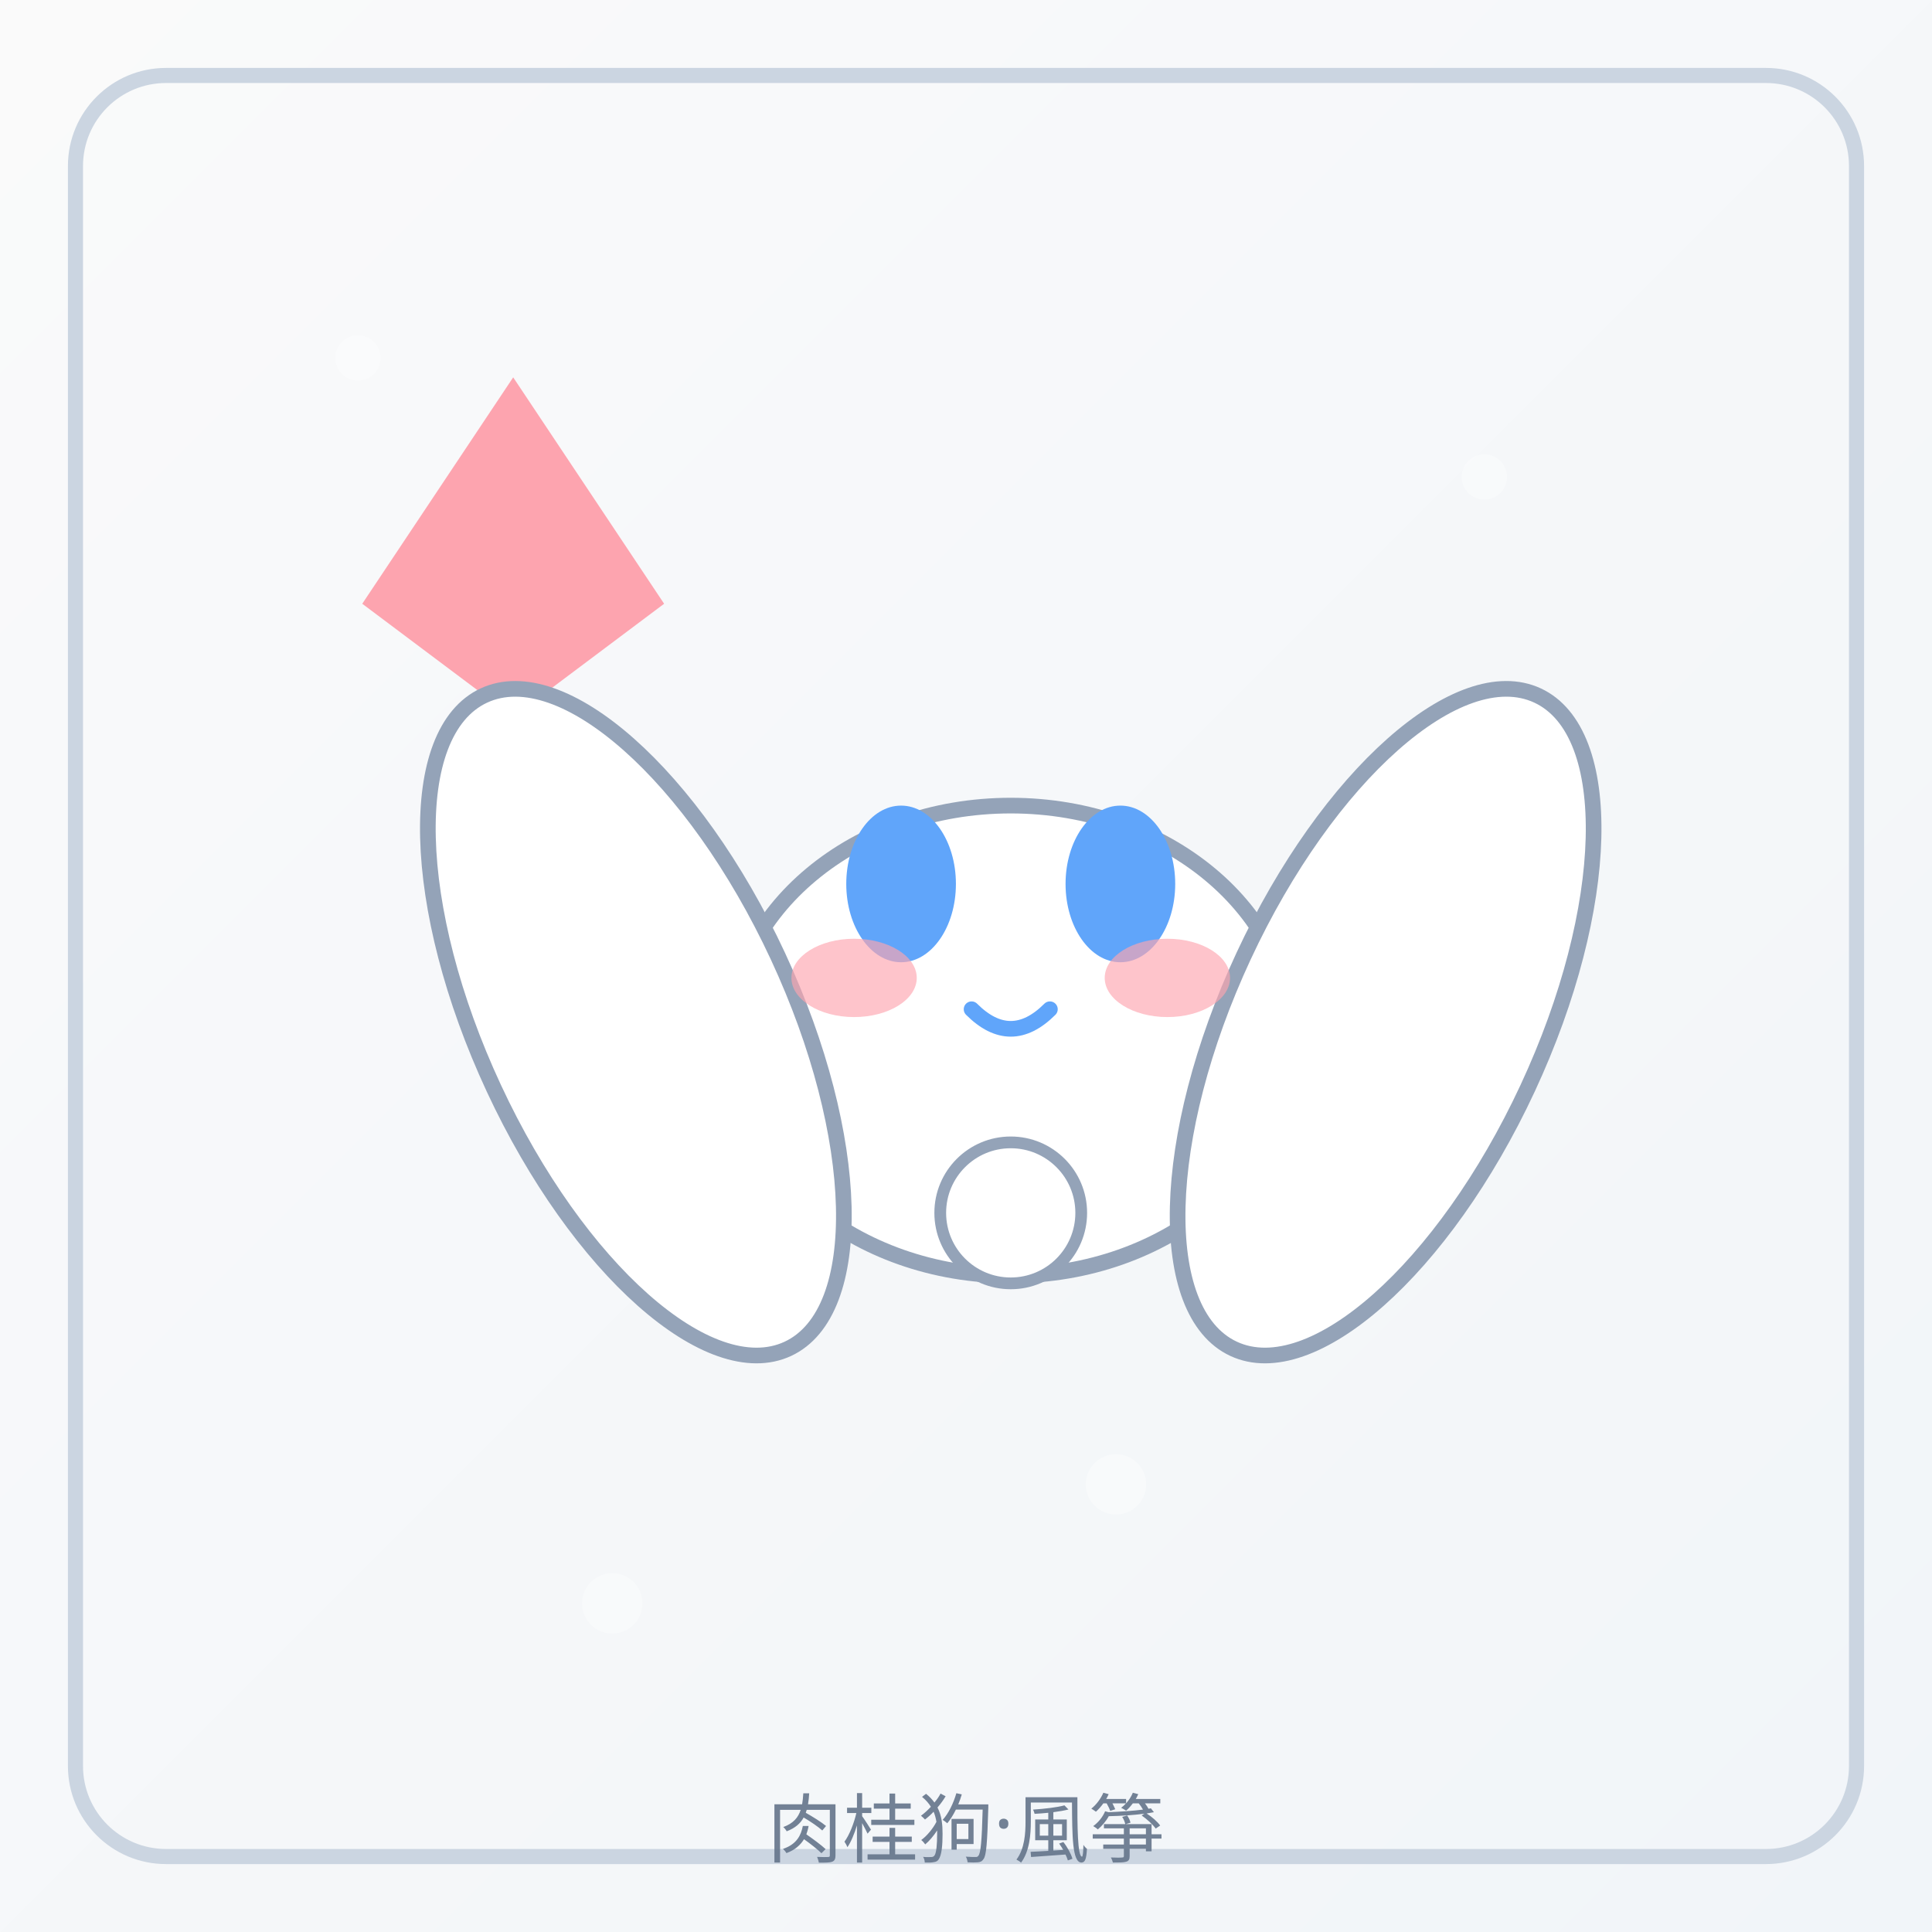
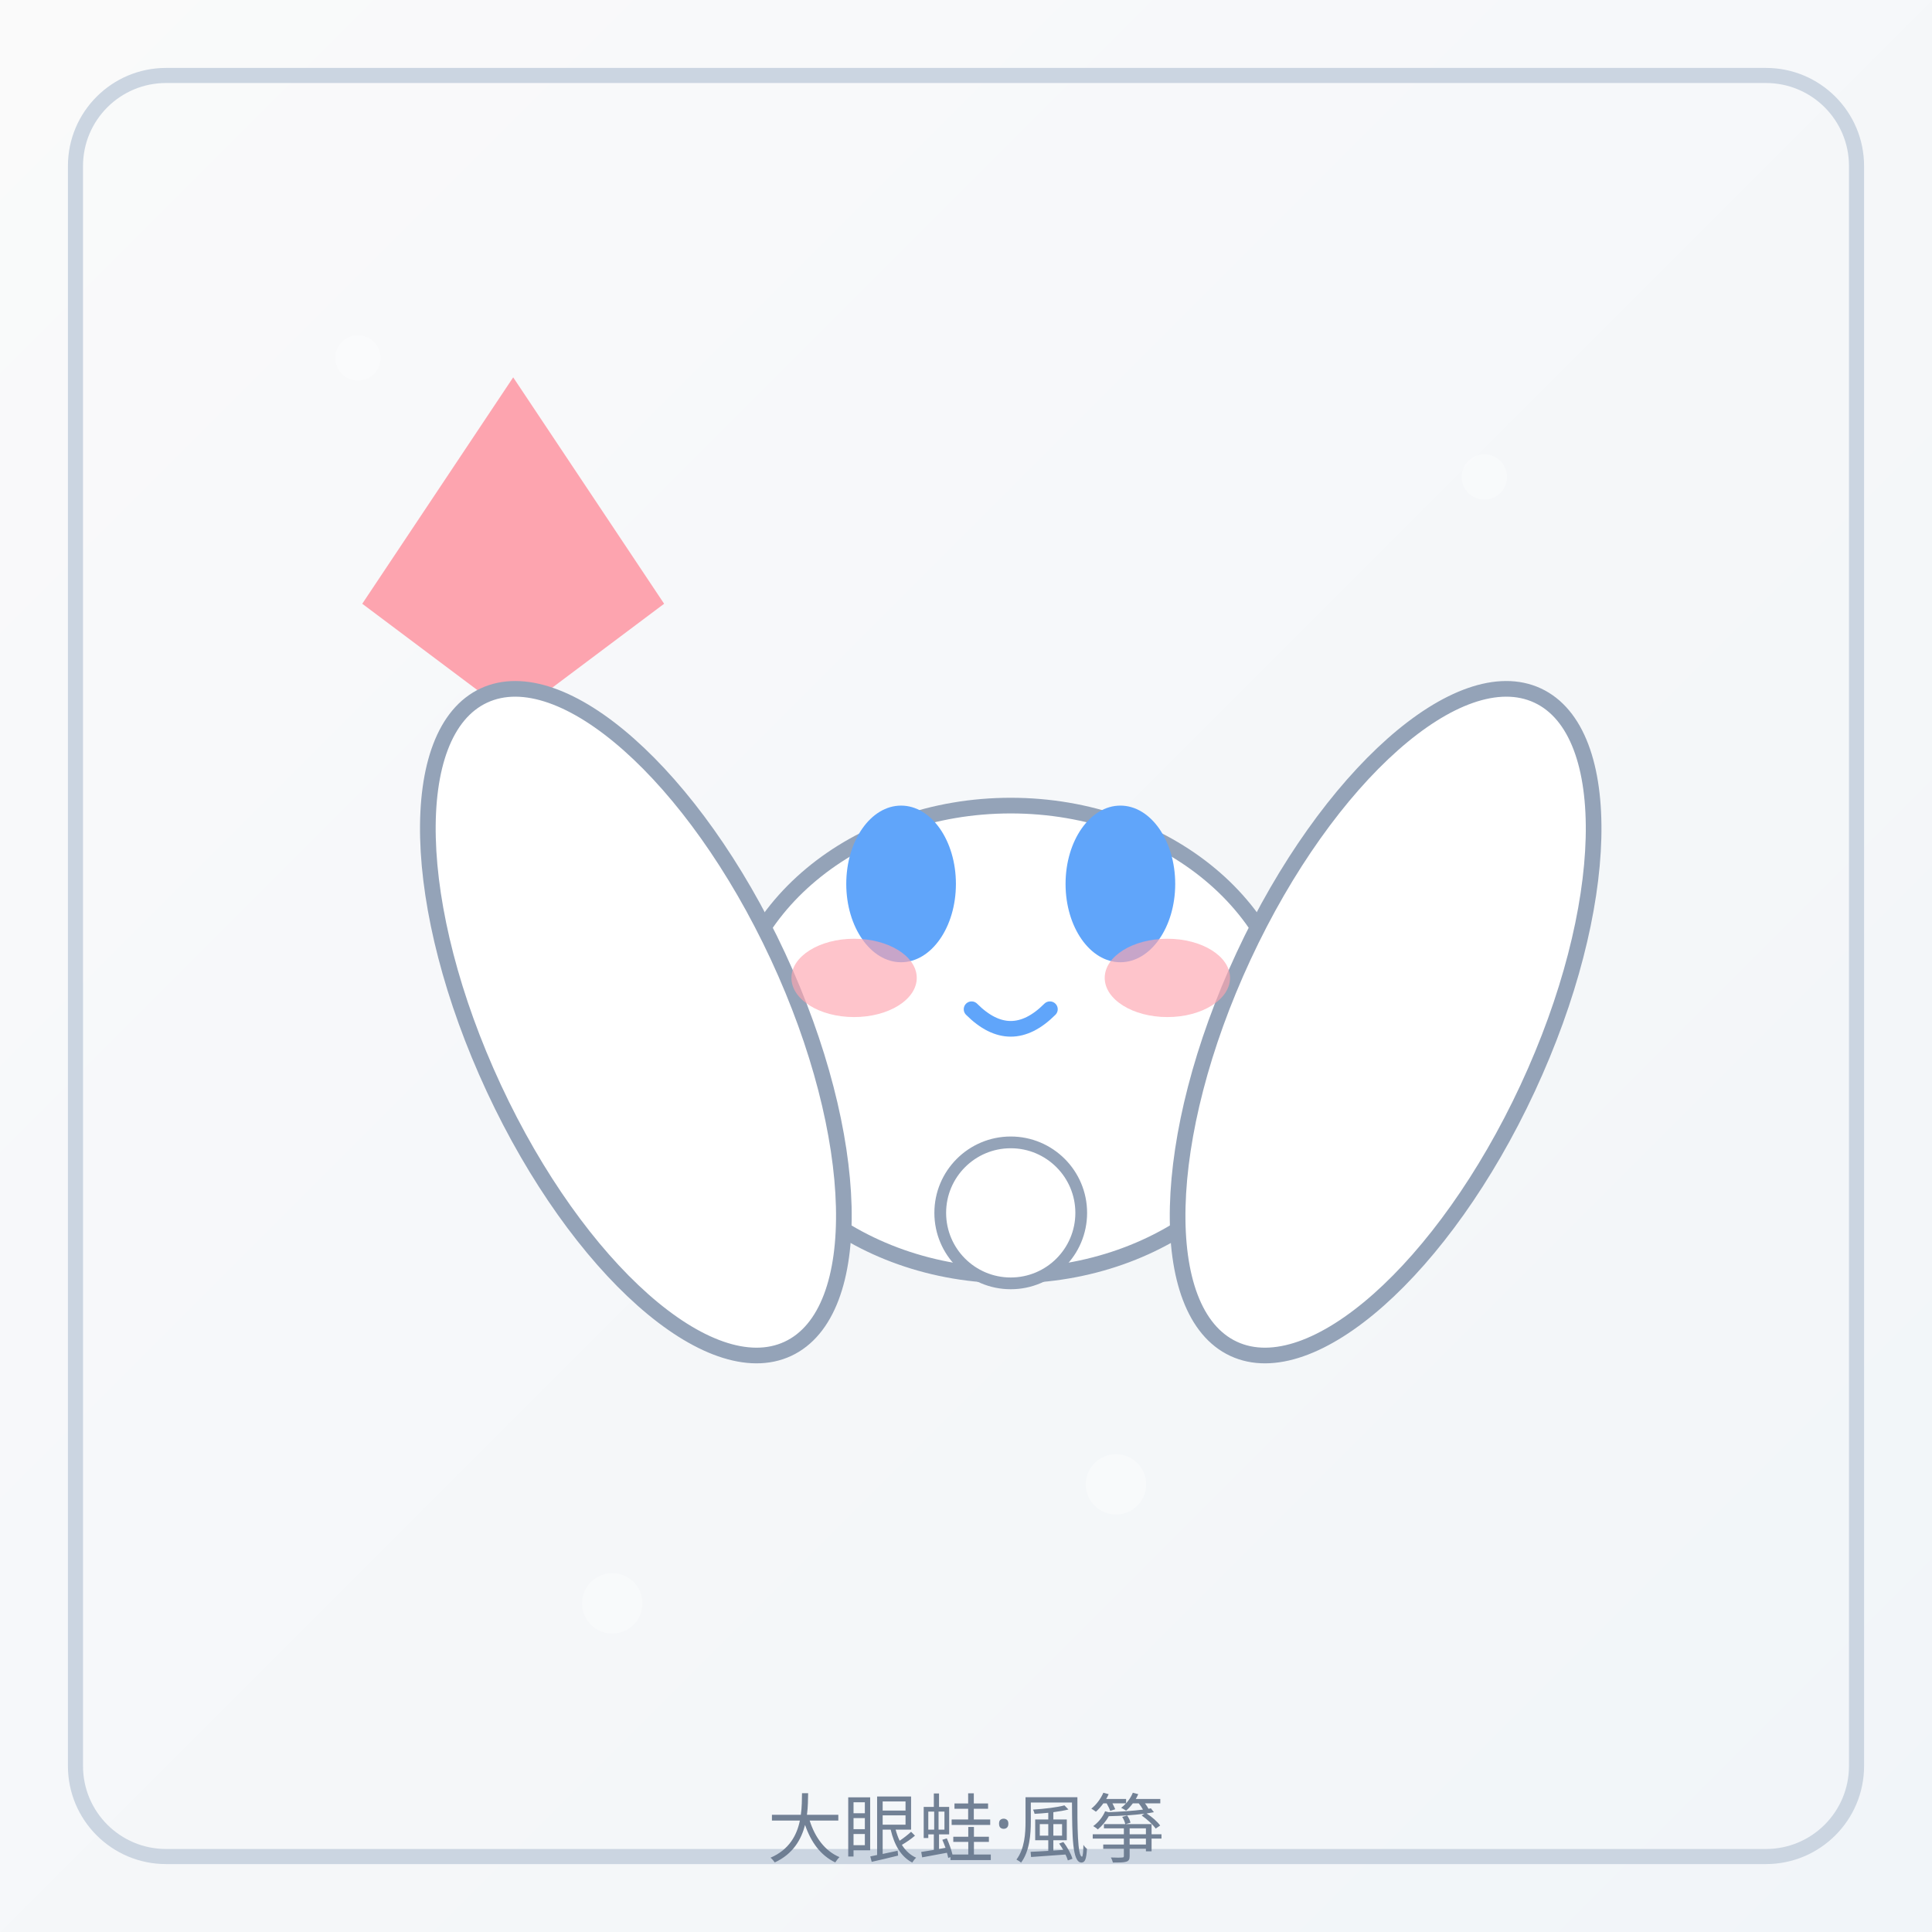
<svg xmlns="http://www.w3.org/2000/svg" viewBox="0 0 256 256" width="256" height="256">
  <defs>
    <linearGradient id="bg" x1="0%" y1="0%" x2="100%" y2="100%">
      <stop offset="0%" stop-color="#fafafa" />
      <stop offset="100%" stop-color="#f1f5f9" />
    </linearGradient>
    <linearGradient id="gold" x1="0%" y1="0%" x2="100%" y2="100%">
      <stop offset="0%" stop-color="#fcd34d" />
      <stop offset="50%" stop-color="#f59e0b" />
      <stop offset="100%" stop-color="#fcd34d" />
    </linearGradient>
  </defs>
  <rect width="256" height="256" fill="url(#bg)" />
  <circle cx="47.432" cy="47.432" r="3" fill="#fff" opacity="0.35" />
  <circle cx="147.872" cy="196.688" r="4" fill="#fff" opacity="0.35" />
  <circle cx="96.248" cy="129.944" r="5" fill="#fff" opacity="0.35" />
  <circle cx="196.688" cy="63.2" r="3" fill="#fff" opacity="0.35" />
  <circle cx="81.128" cy="212.456" r="4" fill="#fff" opacity="0.35" />
  <polygon points="48,80 68,50 88,80 68,95" fill="#fda4af" />
  <line x1="68" y1="95" x2="68" y2="130" stroke="#94a3b8" stroke-width="2" />
  <g transform="translate(133.928,119.2) rotate(0) scale(1.0378)">
    <ellipse cx="0" cy="18" rx="36" ry="30" fill="#ffffff" stroke="#94a3b8" stroke-width="2" />
    <ellipse cx="-50" cy="-6" rx="20" ry="46" fill="#ffffff" stroke="#94a3b8" stroke-width="2" transform="rotate(-24.952)" />
    <ellipse cx="50" cy="-6" rx="20" ry="46" fill="#ffffff" stroke="#94a3b8" stroke-width="2" transform="rotate(24.952)" />
    <ellipse cx="-14" cy="-2" rx="7" ry="10" fill="#60a5fa" />
    <ellipse cx="14" cy="-2" rx="7" ry="10" fill="#60a5fa" />
    <ellipse cx="-20" cy="10" rx="8" ry="5" fill="#fda4af" opacity="0.65" />
    <ellipse cx="20" cy="10" rx="8" ry="5" fill="#fda4af" opacity="0.65" />
    <path d="M-5 14 Q0 19 5 14" fill="none" stroke="#60a5fa" stroke-width="2" stroke-linecap="round" />
    <circle cx="0" cy="40" r="9" fill="#ffffff" stroke="#94a3b8" stroke-width="1.5" />
  </g>
  <rect x="10" y="10" width="236" height="236" rx="12" fill="none" stroke="#cbd5e1" stroke-width="2" />
-   <text x="128" y="246" text-anchor="middle" font-family="Segoe UI, sans-serif" font-size="10" fill="#64748b" opacity="0.9">肉桂狗·風箏</text>
+   <text x="128" y="246" text-anchor="middle" font-family="Segoe UI, sans-serif" font-size="10" fill="#64748b" opacity="0.9">大眼蛙·風箏</text>
</svg>
